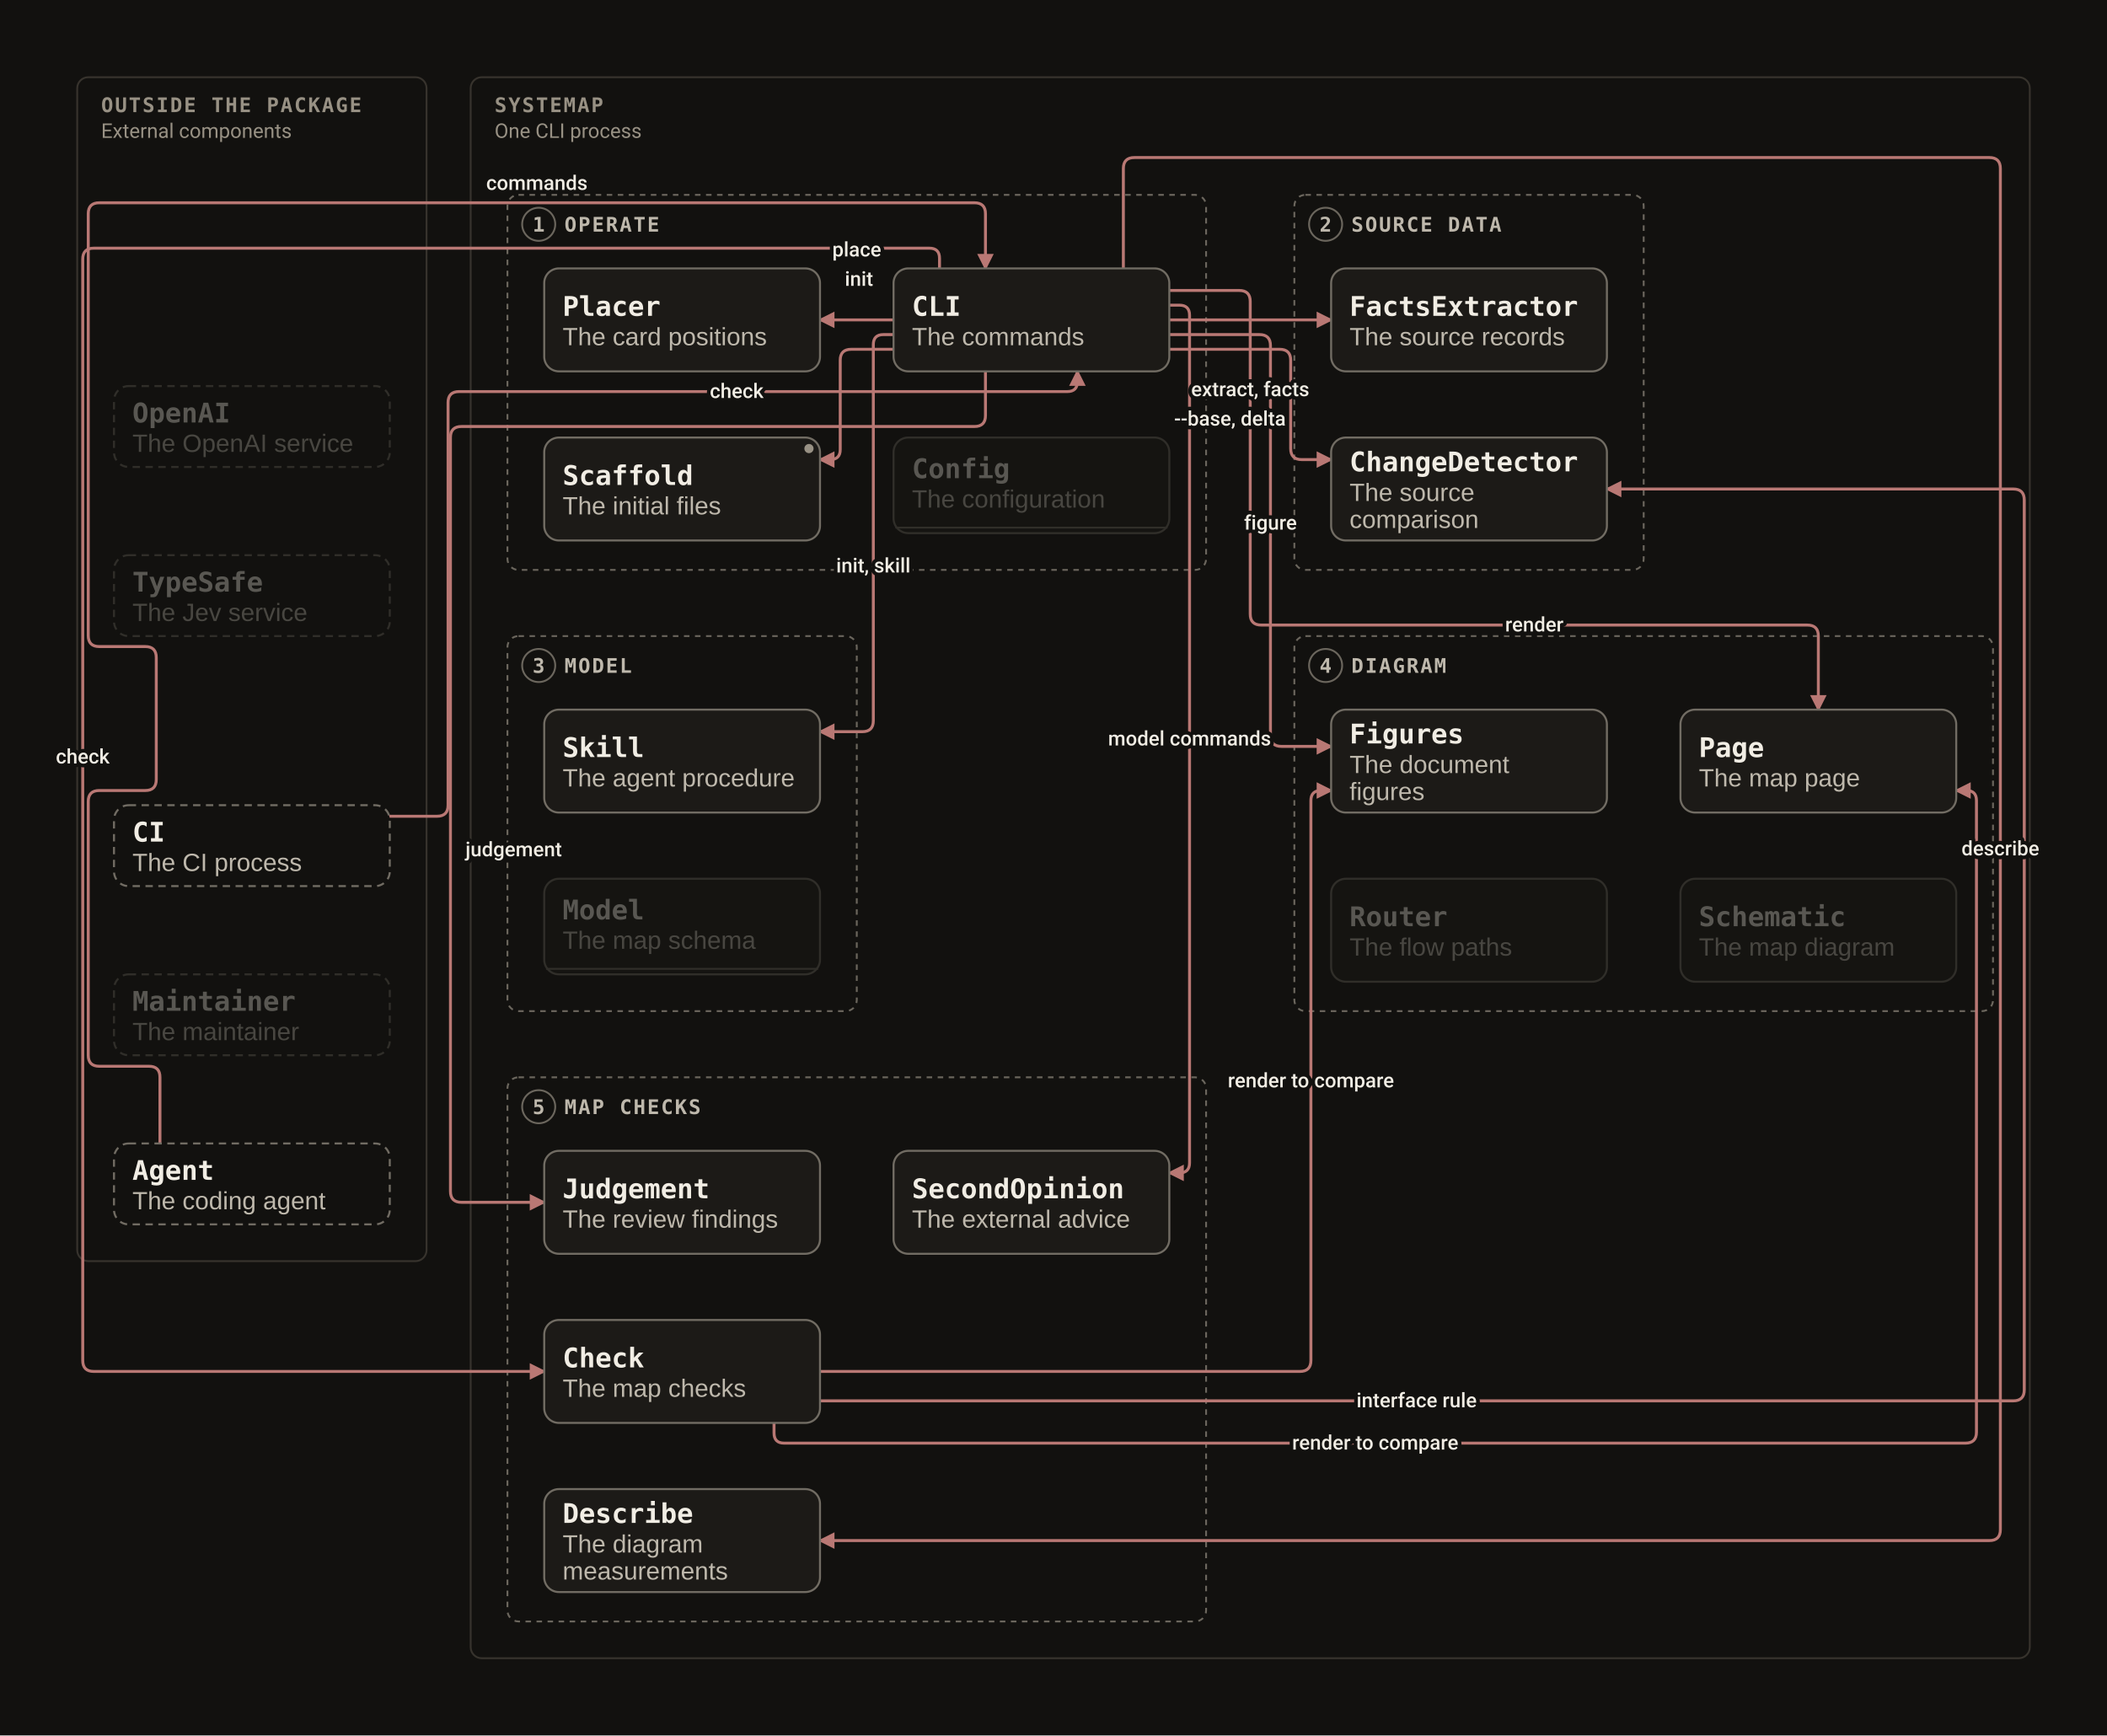
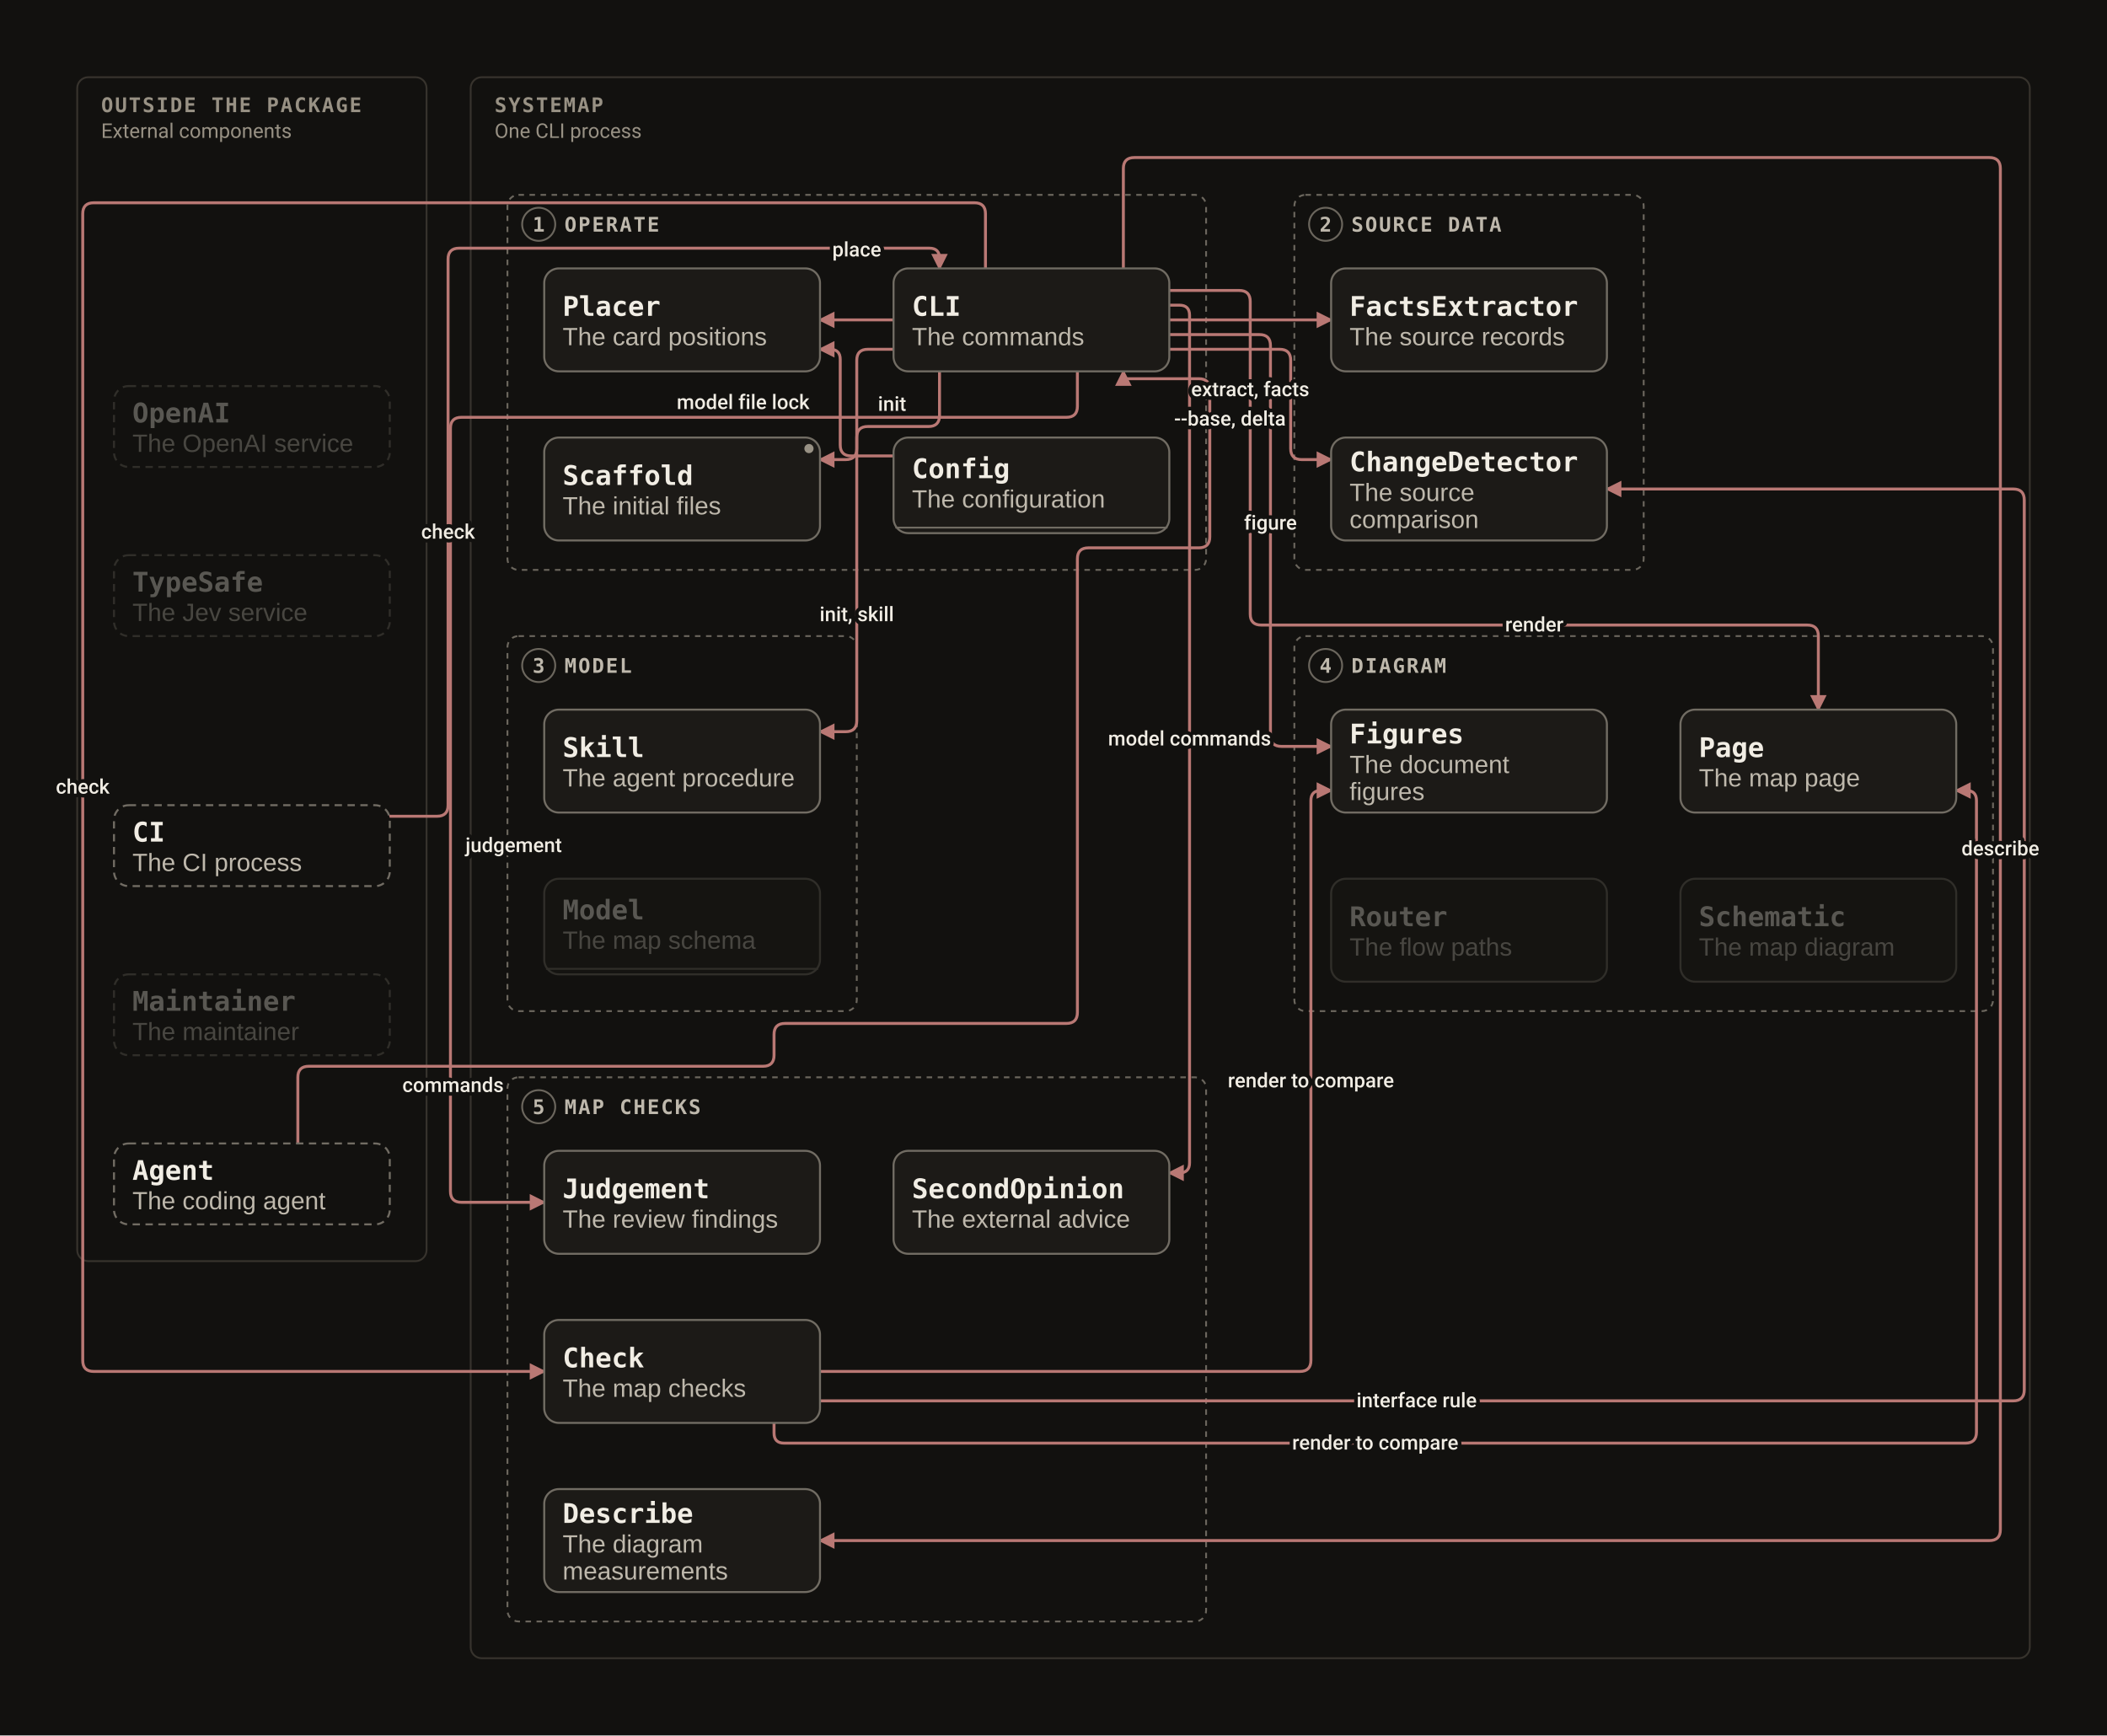
<svg xmlns="http://www.w3.org/2000/svg" id="lessonmap" class="scene" viewBox="-26 -26 1146 944" data-fit="0.75 16 1088.6 860" data-grow="1.236" data-read="0.814" preserveAspectRatio="xMidYMid meet" tabindex="0" role="application" aria-label="Control flow: Which components cause other components to act? All component cards and only the flows of the Control flow layer. Each flow label gives its artifact.">
  <rect x="-26" y="-26" width="1146" height="944" fill="#12110F" />
  <defs>
    <marker id="lessonmap-m-l-structure" viewBox="0 0 8 8" refX="7" refY="4" markerUnits="userSpaceOnUse" markerWidth="9" markerHeight="9" orient="auto-start-reverse">
      <path d="M0,0 L8,4 L0,8 z" fill="#716C63" />
    </marker>
    <marker id="lessonmap-m-l-system" viewBox="0 0 8 8" refX="7" refY="4" markerUnits="userSpaceOnUse" markerWidth="9" markerHeight="9" orient="auto-start-reverse">
      <path d="M0,0 L8,4 L0,8 z" fill="#716C63" />
    </marker>
    <marker id="lessonmap-m-l-data" viewBox="0 0 8 8" refX="7" refY="4" markerUnits="userSpaceOnUse" markerWidth="9" markerHeight="9" orient="auto-start-reverse">
      <path d="M0,0 L8,4 L0,8 z" fill="#2CB59A" />
    </marker>
    <marker id="lessonmap-m-l-control" viewBox="0 0 8 8" refX="7" refY="4" markerUnits="userSpaceOnUse" markerWidth="9" markerHeight="9" orient="auto-start-reverse">
      <path d="M0,0 L8,4 L0,8 z" fill="#B97874" />
    </marker>
    <marker id="lessonmap-m-l-judge" viewBox="0 0 8 8" refX="7" refY="4" markerUnits="userSpaceOnUse" markerWidth="9" markerHeight="9" orient="auto-start-reverse">
      <path d="M0,0 L8,4 L0,8 z" fill="#8A8B22" />
    </marker>
    <marker id="lessonmap-m-change" viewBox="0 0 8 8" refX="7" refY="4" markerUnits="userSpaceOnUse" markerWidth="9" markerHeight="9" orient="auto-start-reverse">
      <path d="M0,0 L8,4 L0,8 z" fill="#D4675B" />
    </marker>
    <marker id="lessonmap-m-reach" viewBox="0 0 8 8" refX="7" refY="4" markerUnits="userSpaceOnUse" markerWidth="9" markerHeight="9" orient="auto-start-reverse">
      <path d="M0,0 L8,4 L0,8 z" fill="#D4675B" />
    </marker>
  </defs>
  <style>#lessonmap .node{cursor:pointer;outline:none;transition:opacity .16s ease-out}#lessonmap .node [data-part="job"] text{font-family:Arial,"Liberation Sans",Arimo,sans-serif;font-kerning:none;font-variant-ligatures:none}#lessonmap[data-live] .node.subject .node__box{stroke:var(--subject,#716C63)}#lessonmap[data-live] .node.subject rect.node__mark{stroke:var(--subject,#716C63)}#lessonmap[data-live] .node.subject path.node__mark{fill:var(--subject,#716C63)}#lessonmap .node.dim,#lessonmap .node.quiet{opacity:.32}#lessonmap .node__ring,#lessonmap .node__selection{display:none}#lessonmap .node__hl,#lessonmap .node__halo{display:none;pointer-events:none}#lessonmap .node__hl{fill:#1C1A17}#lessonmap .node__halo{fill:none;stroke:#F1EDE4;stroke-width:1.5;vector-effect:non-scaling-stroke}#lessonmap .node__box{transition:stroke .16s ease-out,stroke-width .16s ease-out}#lessonmap .node:not(.sel):not(.acts):hover .node__box{stroke-width:1.8}#lessonmap[data-live] .node:not(.sel):not(.acts):not(.endpoint):not(.subject):hover .node__box{stroke:#989184}#lessonmap .node.endpoint .node__box{stroke:#FCB442;stroke-width:2}#lessonmap .node.meas .node__box{stroke:#BEB8AC;stroke-width:2}#lessonmap .node.sel .node__box,#lessonmap .node.acts .node__box{stroke:#FCB442;stroke-width:3}#lessonmap .node.sel .node__hl,#lessonmap .node.acts .node__hl{display:inline}#lessonmap .node.peekend .node__halo{display:inline}#lessonmap .node:focus-visible .node__halo{display:inline;stroke-width:2}#lessonmap .flow,#lessonmap .flowtrace,#lessonmap .flowhl{vector-effect:non-scaling-stroke}#lessonmap .flow{stroke-width:1.6;stroke-opacity:1}#lessonmap .flow{cursor:pointer;pointer-events:stroke;outline:none;transition:opacity .12s ease-out,stroke-width .12s ease-out,visibility 0s}#lessonmap .flow.off:not(.peek),#lessonmap .flowlbl.off:not(.peek){opacity:0;visibility:hidden;pointer-events:none;transition:opacity .16s ease-out,visibility 0s linear .16s}#lessonmap .flow.peek{stroke-opacity:1;stroke-width:2.6}#lessonmap .flow.hot{stroke-opacity:1;stroke-width:2.6}#lessonmap.peeking .flow:not(.peek),#lessonmap.peeking .flowlbl:not(.peek){opacity:.35}#lessonmap .flowhl{fill:none;stroke:#FCB44200;stroke-width:12;stroke-linecap:round;stroke-linejoin:round;pointer-events:none}#lessonmap .flowdot{fill:#FCB442;stroke:#FCB4422E;stroke-width:10;paint-order:stroke;pointer-events:none}#lessonmap .flowtrace{stroke-width:2.6;pointer-events:none}#lessonmap .flowlbl{cursor:pointer;outline:none;transition:opacity .16s ease-out,visibility 0s}#lessonmap .flowlbl text{pointer-events:none;fill:#F1EDE4;stroke:#12110F}#lessonmap .flowlbl__chip{fill:#12110F;pointer-events:none}#lessonmap .flowlbl.hot text{fill:#FCB442;font-weight:600}#lessonmap .flowlbl.peek .flowlbl__chip{stroke:#37332D;stroke-width:1}#lessonmap .flowlbl.cueing{opacity:0}#lessonmap .flowlbl:focus-visible .flowlbl__hit{stroke:#F1EDE4;stroke-width:1.5}#lessonmap{width:100%;height:auto;display:block;overflow:hidden;touch-action:none;cursor:grab}#lessonmap.panning{cursor:grabbing}#lessonmap .zone__h{cursor:zoom-in;-webkit-user-select:none;user-select:none}@media print{#lessonmap .view{transform:none!important}}:root[data-reduce-motion=true] #lessonmap *{transition:none!important;animation:none!important}@media (prefers-reduced-motion:reduce){:root:not([data-reduce-motion]) #lessonmap *{transition:none!important;animation:none!important}}</style>
  <g class="view">
    <rect x="16" y="16" width="190" height="644" rx="6" fill="none" stroke="#37332D" stroke-width="1" vector-effect="non-scaling-stroke" />
    <g class="box__h" data-at="16 16 190">
      <text x="29.0" y="35.0" class="t0">OUTSIDE THE PACKAGE</text>
      <text x="29.0" y="49.0" class="t1">External components</text>
    </g>
    <rect x="230" y="16" width="848" height="860" rx="6" fill="none" stroke="#37332D" stroke-width="1" vector-effect="non-scaling-stroke" />
    <g class="box__h" data-at="230 16 848">
      <text x="243.0" y="35.0" class="t0">SYSTEMAP</text>
      <text x="243.0" y="49.0" class="t1">One CLI process</text>
    </g>
    <g data-part="zones">
      <rect x="250" y="80" width="380" height="204" rx="6" fill="none" stroke="#6B665D" stroke-width="1" stroke-dasharray="3 3" vector-effect="non-scaling-stroke" />
      <g class="zone__h" data-zone="operate" data-at="250 96 380">
        <circle cx="267" cy="96" r="9" fill="#12110F" stroke="#6B665D" stroke-width="1" vector-effect="non-scaling-stroke" />
        <text x="267.0" y="100.0" class="t2">1</text>
        <text x="281.0" y="100.0" class="t3">OPERATE</text>
      </g>
      <rect x="678" y="80" width="190" height="204" rx="6" fill="none" stroke="#6B665D" stroke-width="1" stroke-dasharray="3 3" vector-effect="non-scaling-stroke" />
      <g class="zone__h" data-zone="gather" data-at="678 96 190">
        <circle cx="695" cy="96" r="9" fill="#12110F" stroke="#6B665D" stroke-width="1" vector-effect="non-scaling-stroke" />
        <text x="695.0" y="100.0" class="t2">2</text>
        <text x="709.0" y="100.0" class="t3">SOURCE DATA</text>
      </g>
      <rect x="250" y="320" width="190" height="204" rx="6" fill="none" stroke="#6B665D" stroke-width="1" stroke-dasharray="3 3" vector-effect="non-scaling-stroke" />
      <g class="zone__h" data-zone="mean" data-at="250 336 190">
        <circle cx="267" cy="336" r="9" fill="#12110F" stroke="#6B665D" stroke-width="1" vector-effect="non-scaling-stroke" />
        <text x="267.0" y="340.0" class="t2">3</text>
        <text x="281.0" y="340.0" class="t3">MODEL</text>
      </g>
      <rect x="678" y="320" width="380" height="204" rx="6" fill="none" stroke="#6B665D" stroke-width="1" stroke-dasharray="3 3" vector-effect="non-scaling-stroke" />
      <g class="zone__h" data-zone="draw" data-at="678 336 380">
        <circle cx="695" cy="336" r="9" fill="#12110F" stroke="#6B665D" stroke-width="1" vector-effect="non-scaling-stroke" />
        <text x="695.0" y="340.0" class="t2">4</text>
        <text x="709.0" y="340.0" class="t3">DIAGRAM</text>
      </g>
      <rect x="250" y="560" width="380" height="296" rx="6" fill="none" stroke="#6B665D" stroke-width="1" stroke-dasharray="3 3" vector-effect="non-scaling-stroke" />
      <g class="zone__h" data-zone="keep" data-at="250 576 380">
        <circle cx="267" cy="576" r="9" fill="#12110F" stroke="#6B665D" stroke-width="1" vector-effect="non-scaling-stroke" />
        <text x="267.0" y="580.0" class="t2">5</text>
        <text x="281.0" y="580.0" class="t3">MAP CHECKS</text>
      </g>
    </g>
    <g data-part="flow">
-       <path id="lessonmap-f0" class="flow" data-edge="0" data-from="Agent" data-to="CLI" data-art="commands" data-kind="control" data-layer="control" data-evidence="external" role="button" tabindex="0" aria-pressed="false" aria-label="Examine commands: Agent to CLI, control, external" d="M 61.0 596.0 L 61.0 560.0 Q 61.0 554.0 55.0 554.0 L 28.0 554.0 Q 22.0 554.0 22.0 548.0 L 22.0 410.0 Q 22.0 404.0 28.0 404.0 L 53.0 404.0 Q 59.0 404.0 59.0 398.0 L 59.0 331.7 Q 59.0 325.7 53.0 325.7 L 28.0 325.7 Q 22.0 325.7 22.0 319.7 L 22.0 90.3 Q 22.0 84.3 28.0 84.3 L 504.0 84.3 Q 510.0 84.3 510.0 90.3 L 510.0 120.0" fill="none" stroke="#B97874" vector-effect="non-scaling-stroke" stroke-width="1.6" stroke-linecap="round" marker-end="url(#lessonmap-m-l-control)" />
-       <path id="lessonmap-f1" class="flow" data-edge="1" data-from="CI" data-to="CLI" data-art="check" data-kind="control" data-layer="control" data-evidence="external" role="button" tabindex="0" aria-pressed="false" aria-label="Examine check: CI to CLI, control, external" d="M 186.0 418.0 L 211.7 418.0 Q 217.7 418.0 217.7 412.0 L 217.7 193.0 Q 217.7 187.0 223.7 187.0 L 554.5 187.0 Q 560.0 187.0 560.0 181.5 L 560.0 176.0" fill="none" stroke="#B97874" vector-effect="non-scaling-stroke" stroke-width="1.6" stroke-linecap="round" marker-end="url(#lessonmap-m-l-control)" />
-       <path id="lessonmap-f2" class="flow" data-edge="2" data-from="CLI" data-to="Scaffold" data-art="init" data-kind="control" data-layer="control" data-evidence="observed" role="button" tabindex="0" aria-pressed="false" aria-label="Examine init: CLI to Scaffold, control, current source review" d="M 460.0 164.0 L 437.0 164.0 Q 431.0 164.0 431.0 170.0 L 431.0 218.5 Q 431.0 224.0 425.5 224.0 L 420.0 224.0" fill="none" stroke="#B97874" vector-effect="non-scaling-stroke" stroke-width="1.6" stroke-linecap="round" marker-end="url(#lessonmap-m-l-control)" />
+       <path id="lessonmap-f0" class="flow" data-edge="0" data-from="Agent" data-to="CLI" data-art="commands" data-kind="control" data-layer="control" data-evidence="external" role="button" tabindex="0" aria-pressed="false" aria-label="Examine commands: Agent to CLI, control, external" d="M 136.0 596.0 L 136.0 560.0 Q 136.0 554.0 142.0 554.0 L 389.0 554.0 Q 395.0 554.0 395.0 548.0 L 395.0 536.7 Q 395.0 530.7 401.0 530.7 L 554.0 530.7 Q 560.0 530.7 560.0 524.7 L 560.0 278.0 Q 560.0 272.0 566.0 272.0 L 626.0 272.0 Q 632.0 272.0 632.0 266.0 L 632.0 186.0 Q 632.0 180.0 626.0 180.0 L 587.0 180.0 Q 585.0 180.0 585.0 178.0 L 585.0 176.0" fill="none" stroke="#B97874" vector-effect="non-scaling-stroke" stroke-width="1.6" stroke-linecap="round" marker-end="url(#lessonmap-m-l-control)" />
+       <path id="lessonmap-f1" class="flow" data-edge="1" data-from="CI" data-to="CLI" data-art="check" data-kind="control" data-layer="control" data-evidence="external" role="button" tabindex="0" aria-pressed="false" aria-label="Examine check: CI to CLI, control, external" d="M 186.0 418.0 L 211.7 418.0 Q 217.7 418.0 217.7 412.0 L 217.7 115.0 Q 217.7 109.0 223.7 109.0 L 479.5 109.0 Q 485.0 109.0 485.0 114.5 L 485.0 120.0" fill="none" stroke="#B97874" vector-effect="non-scaling-stroke" stroke-width="1.6" stroke-linecap="round" marker-end="url(#lessonmap-m-l-control)" />
+       <path id="lessonmap-f2" class="flow" data-edge="2" data-from="CLI" data-to="Scaffold" data-art="init" data-kind="control" data-layer="control" data-evidence="observed" role="button" tabindex="0" aria-pressed="false" aria-label="Examine init: CLI to Scaffold, control, current source review" d="M 460.0 164.0 L 446.0 164.0 Q 440.0 164.0 440.0 170.0 L 440.0 218.0 Q 440.0 224.0 434.0 224.0 L 420.0 224.0" fill="none" stroke="#B97874" vector-effect="non-scaling-stroke" stroke-width="1.6" stroke-linecap="round" marker-end="url(#lessonmap-m-l-control)" />
      <path id="lessonmap-f3" class="flow" data-edge="3" data-from="CLI" data-to="Placer" data-art="place" data-kind="control" data-layer="control" data-evidence="observed" role="button" tabindex="0" aria-pressed="false" aria-label="Examine place: CLI to Placer, control, current source review" d="M 460.0 148.0 L 420.0 148.0" fill="none" stroke="#B97874" vector-effect="non-scaling-stroke" stroke-width="1.6" stroke-linecap="round" marker-end="url(#lessonmap-m-l-control)" />
-       <path id="lessonmap-f4" class="flow" data-edge="4" data-from="CLI" data-to="Skill" data-art="init, skill" data-kind="control" data-layer="control" data-evidence="observed" role="button" tabindex="0" aria-pressed="false" aria-label="Examine init, skill: CLI to Skill, control, current source review" d="M 460.0 156.0 L 454.5 156.0 Q 449.0 156.0 449.0 161.5 L 449.0 366.0 Q 449.0 372.0 443.0 372.0 L 420.0 372.0" fill="none" stroke="#B97874" vector-effect="non-scaling-stroke" stroke-width="1.6" stroke-linecap="round" marker-end="url(#lessonmap-m-l-control)" />
+       <path id="lessonmap-f4" class="flow" data-edge="4" data-from="CLI" data-to="Skill" data-art="init, skill" data-kind="control" data-layer="control" data-evidence="observed" role="button" tabindex="0" aria-pressed="false" aria-label="Examine init, skill: CLI to Skill, control, current source review" d="M 485.0 176.0 L 485.0 200.0 Q 485.0 206.0 479.0 206.0 L 446.0 206.0 Q 440.0 206.0 440.0 212.0 L 440.0 366.0 Q 440.0 372.0 434.0 372.0 L 420.0 372.0" fill="none" stroke="#B97874" vector-effect="non-scaling-stroke" stroke-width="1.6" stroke-linecap="round" marker-end="url(#lessonmap-m-l-control)" />
      <path id="lessonmap-f5" class="flow" data-edge="5" data-from="CLI" data-to="FactsExtractor" data-art="extract, facts" data-kind="control" data-layer="control" data-evidence="observed" role="button" tabindex="0" aria-pressed="false" aria-label="Examine extract, facts: CLI to FactsExtractor, control, current source review" d="M 610.0 148.0 L 698.0 148.0" fill="none" stroke="#B97874" vector-effect="non-scaling-stroke" stroke-width="1.6" stroke-linecap="round" marker-end="url(#lessonmap-m-l-control)" />
-       <path id="lessonmap-f6" class="flow" data-edge="6" data-from="CLI" data-to="Check" data-art="check" data-kind="control" data-layer="control" data-evidence="observed" role="button" tabindex="0" aria-pressed="false" aria-label="Examine check: CLI to Check, control, current source review" d="M 485.0 120.0 L 485.0 114.5 Q 485.0 109.0 479.5 109.0 L 25.0 109.0 Q 19.0 109.0 19.0 115.0 L 19.0 714.0 Q 19.0 720.0 25.0 720.0 L 270.0 720.0" fill="none" stroke="#B97874" vector-effect="non-scaling-stroke" stroke-width="1.6" stroke-linecap="round" marker-end="url(#lessonmap-m-l-control)" />
+       <path id="lessonmap-f6" class="flow" data-edge="6" data-from="CLI" data-to="Check" data-art="check" data-kind="control" data-layer="control" data-evidence="observed" role="button" tabindex="0" aria-pressed="false" aria-label="Examine check: CLI to Check, control, current source review" d="M 510.0 120.0 L 510.0 90.3 Q 510.0 84.3 504.0 84.3 L 25.0 84.3 Q 19.0 84.3 19.0 90.3 L 19.0 714.0 Q 19.0 720.0 25.0 720.0 L 270.0 720.0" fill="none" stroke="#B97874" vector-effect="non-scaling-stroke" stroke-width="1.6" stroke-linecap="round" marker-end="url(#lessonmap-m-l-control)" />
      <path id="lessonmap-f7" class="flow" data-edge="7" data-from="CLI" data-to="ChangeDetector" data-art="--base, delta" data-kind="control" data-layer="control" data-evidence="observed" role="button" tabindex="0" aria-pressed="false" aria-label="Examine --base, delta: CLI to ChangeDetector, control, current source review" d="M 610.0 164.0 L 670.0 164.0 Q 676.0 164.0 676.0 170.0 L 676.0 218.0 Q 676.0 224.0 682.0 224.0 L 698.0 224.0" fill="none" stroke="#B97874" vector-effect="non-scaling-stroke" stroke-width="1.6" stroke-linecap="round" marker-end="url(#lessonmap-m-l-control)" />
      <path id="lessonmap-f8" class="flow" data-edge="8" data-from="CLI" data-to="Page" data-art="render" data-kind="control" data-layer="control" data-evidence="observed" role="button" tabindex="0" aria-pressed="false" aria-label="Examine render: CLI to Page, control, current source review" d="M 610.0 132.0 L 648.0 132.0 Q 654.0 132.0 654.0 138.0 L 654.0 308.0 Q 654.0 314.0 660.0 314.0 L 957.0 314.0 Q 963.0 314.0 963.0 320.0 L 963.0 360.0" fill="none" stroke="#B97874" vector-effect="non-scaling-stroke" stroke-width="1.6" stroke-linecap="round" marker-end="url(#lessonmap-m-l-control)" />
      <path id="lessonmap-f9" class="flow" data-edge="9" data-from="CLI" data-to="Figures" data-art="figure" data-kind="control" data-layer="control" data-evidence="observed" role="button" tabindex="0" aria-pressed="false" aria-label="Examine figure: CLI to Figures, control, current source review" d="M 610.0 156.0 L 659.0 156.0 Q 665.0 156.0 665.0 162.0 L 665.0 374.0 Q 665.0 380.0 671.0 380.0 L 698.0 380.0" fill="none" stroke="#B97874" vector-effect="non-scaling-stroke" stroke-width="1.6" stroke-linecap="round" marker-end="url(#lessonmap-m-l-control)" />
-       <path id="lessonmap-f10" class="flow" data-edge="10" data-from="CLI" data-to="Judgement" data-art="judgement" data-kind="control" data-layer="control" data-evidence="observed" role="button" tabindex="0" aria-pressed="false" aria-label="Examine judgement: CLI to Judgement, control, current source review" d="M 510.0 176.0 L 510.0 200.0 Q 510.0 206.0 504.0 206.0 L 225.0 206.0 Q 219.0 206.0 219.0 212.0 L 219.0 622.0 Q 219.0 628.0 225.0 628.0 L 270.0 628.0" fill="none" stroke="#B97874" vector-effect="non-scaling-stroke" stroke-width="1.6" stroke-linecap="round" marker-end="url(#lessonmap-m-l-control)" />
+       <path id="lessonmap-f10" class="flow" data-edge="10" data-from="CLI" data-to="Judgement" data-art="judgement" data-kind="control" data-layer="control" data-evidence="observed" role="button" tabindex="0" aria-pressed="false" aria-label="Examine judgement: CLI to Judgement, control, current source review" d="M 560.0 176.0 L 560.0 195.0 Q 560.0 201.0 554.0 201.0 L 225.0 201.0 Q 219.0 201.0 219.0 207.0 L 219.0 622.0 Q 219.0 628.0 225.0 628.0 L 270.0 628.0" fill="none" stroke="#B97874" vector-effect="non-scaling-stroke" stroke-width="1.6" stroke-linecap="round" marker-end="url(#lessonmap-m-l-control)" />
      <path id="lessonmap-f11" class="flow" data-edge="11" data-from="CLI" data-to="Describe" data-art="describe" data-kind="control" data-layer="control" data-evidence="observed" role="button" tabindex="0" aria-pressed="false" aria-label="Examine describe: CLI to Describe, control, current source review" d="M 585.0 120.0 L 585.0 65.7 Q 585.0 59.7 591.0 59.7 L 1056.0 59.7 Q 1062.0 59.7 1062.0 65.7 L 1062.0 806.0 Q 1062.0 812.0 1056.0 812.0 L 420.0 812.0" fill="none" stroke="#B97874" vector-effect="non-scaling-stroke" stroke-width="1.6" stroke-linecap="round" marker-end="url(#lessonmap-m-l-control)" />
      <path id="lessonmap-f12" class="flow" data-edge="12" data-from="CLI" data-to="SecondOpinion" data-art="model commands" data-kind="control" data-layer="control" data-evidence="observed" role="button" tabindex="0" aria-pressed="false" aria-label="Examine model commands: CLI to SecondOpinion, control, current source review" d="M 610.0 140.0 L 615.5 140.0 Q 621.0 140.0 621.0 145.5 L 621.0 606.5 Q 621.0 612.0 615.5 612.0 L 610.0 612.0" fill="none" stroke="#B97874" vector-effect="non-scaling-stroke" stroke-width="1.6" stroke-linecap="round" marker-end="url(#lessonmap-m-l-control)" />
      <path id="lessonmap-f13" class="flow" data-edge="13" data-from="Check" data-to="Page" data-art="render to compare" data-kind="control" data-layer="control" data-evidence="observed" role="button" tabindex="0" aria-pressed="false" aria-label="Examine render to compare: Check to Page, control, current source review" d="M 395.0 748.0 L 395.0 753.5 Q 395.0 759.0 400.5 759.0 L 1043.0 759.0 Q 1049.0 759.0 1049.0 753.0 L 1049.0 409.5 Q 1049.0 404.0 1043.5 404.0 L 1038.0 404.0" fill="none" stroke="#B97874" vector-effect="non-scaling-stroke" stroke-width="1.6" stroke-linecap="round" marker-end="url(#lessonmap-m-l-control)" />
      <path id="lessonmap-f14" class="flow" data-edge="14" data-from="Check" data-to="Figures" data-art="render to compare" data-kind="control" data-layer="control" data-evidence="observed" role="button" tabindex="0" aria-pressed="false" aria-label="Examine render to compare: Check to Figures, control, current source review" d="M 420.0 720.0 L 681.0 720.0 Q 687.0 720.0 687.0 714.0 L 687.0 409.5 Q 687.0 404.0 692.5 404.0 L 698.0 404.0" fill="none" stroke="#B97874" vector-effect="non-scaling-stroke" stroke-width="1.6" stroke-linecap="round" marker-end="url(#lessonmap-m-l-control)" />
      <path id="lessonmap-f15" class="flow" data-edge="15" data-from="Check" data-to="ChangeDetector" data-art="interface rule" data-kind="control" data-layer="control" data-evidence="observed" role="button" tabindex="0" aria-pressed="false" aria-label="Examine interface rule: Check to ChangeDetector, control, current source review" d="M 420.0 736.0 L 1069.0 736.0 Q 1075.0 736.0 1075.0 730.0 L 1075.0 246.0 Q 1075.0 240.0 1069.0 240.0 L 848.0 240.0" fill="none" stroke="#B97874" vector-effect="non-scaling-stroke" stroke-width="1.6" stroke-linecap="round" marker-end="url(#lessonmap-m-l-control)" />
+       <path id="lessonmap-f51" class="flow" data-edge="51" data-from="Config" data-to="Placer" data-art="model file lock" data-kind="control" data-layer="control" data-evidence="observed" role="button" tabindex="0" aria-pressed="false" aria-label="Examine model file lock: Config to Placer, control, current source review" d="M 460.0 222.0 L 437.0 222.0 Q 431.0 222.0 431.0 216.0 L 431.0 169.5 Q 431.0 164.0 425.5 164.0 L 420.0 164.0" fill="none" stroke="#B97874" vector-effect="non-scaling-stroke" stroke-width="1.6" stroke-linecap="round" marker-end="url(#lessonmap-m-l-control)" />
    </g>
    <g class="node built" data-id="Placer" data-kind="component" data-state="built" data-region="operate" role="button" tabindex="0" aria-label="Placer, The card positions, source recorded">
      <rect class="node__box" x="270.0" y="120.0" width="150.0" height="56.0" rx="8.0" fill="#1C1A17" stroke="#716C63" stroke-width="1.1" />
      <rect class="node__ring" x="273.0" y="123.0" width="144.0" height="50.0" rx="7.0" />
      <rect class="node__selection" x="275.0" y="127.0" width="1" height="42.0" fill="#FCB442" />
      <text x="280.0" y="145.8" class="t5">Placer</text>
      <g data-part="job">
        <text x="280.0" y="161.8" class="t6">The card positions</text>
      </g>
    </g>
    <g class="node built" data-id="CLI" data-kind="component" data-state="built" data-region="operate" role="button" tabindex="0" aria-label="CLI, The commands, source recorded">
      <rect class="node__box" x="460.0" y="120.0" width="150.0" height="56.0" rx="8.0" fill="#1C1A17" stroke="#716C63" stroke-width="1.1" />
      <rect class="node__ring" x="463.0" y="123.0" width="144.0" height="50.0" rx="7.0" />
      <rect class="node__selection" x="465.0" y="127.0" width="1" height="42.0" fill="#FCB442" />
      <text x="470.0" y="145.8" class="t5">CLI</text>
      <g data-part="job">
        <text x="470.0" y="161.8" class="t6">The commands</text>
      </g>
    </g>
    <g class="node built" data-id="FactsExtractor" data-kind="component" data-state="built" data-region="gather" role="button" tabindex="0" aria-label="FactsExtractor, The source records, source recorded">
      <rect class="node__box" x="698.0" y="120.0" width="150.0" height="56.0" rx="8.0" fill="#1C1A17" stroke="#716C63" stroke-width="1.1" />
      <rect class="node__ring" x="701.0" y="123.0" width="144.0" height="50.0" rx="7.0" />
      <rect class="node__selection" x="703.0" y="127.0" width="1" height="42.0" fill="#FCB442" />
      <text x="708.0" y="145.8" class="t5">FactsExtractor</text>
      <g data-part="job">
        <text x="708.0" y="161.8" class="t6">The source records</text>
      </g>
    </g>
    <g class="node actor quiet" data-id="OpenAI" data-kind="actor" data-state="built" data-region="outside" role="button" tabindex="0" aria-label="OpenAI, The OpenAI service, outside">
      <rect class="node__box" x="36.0" y="184.0" width="150.0" height="44.0" rx="8.0" fill="#12110F" stroke="#716C63" stroke-width="1.1" stroke-dasharray="4 3" />
      <rect class="node__ring" x="39.0" y="187.0" width="144.0" height="38.0" rx="7.0" />
      <rect class="node__selection" x="41.0" y="191.0" width="1" height="30.0" fill="#FCB442" />
      <text x="46.0" y="203.8" class="t5">OpenAI</text>
      <g data-part="job">
        <text x="46.0" y="219.8" class="t6">The OpenAI service</text>
      </g>
    </g>
    <g class="node built" data-id="Scaffold" data-kind="component" data-state="built" data-region="operate" role="button" tabindex="0" aria-label="Scaffold, The initial files, source recorded">
      <rect class="node__box" x="270.0" y="212.0" width="150.0" height="56.0" rx="8.0" fill="#1C1A17" stroke="#716C63" stroke-width="1.1" />
      <rect class="node__ring" x="273.0" y="215.0" width="144.0" height="50.0" rx="7.0" />
      <rect class="node__selection" x="275.0" y="219.0" width="1" height="42.0" fill="#FCB442" />
      <text x="280.0" y="237.8" class="t5">Scaffold</text>
      <g class="node__note" aria-label="Note: Does not replace files. To change the pinned workflow, write its version in the workflow file.">
        <circle cx="414.0" cy="218.0" r="2.5" fill="#989184" />
      </g>
      <g data-part="job">
        <text x="280.0" y="253.8" class="t6">The initial files</text>
      </g>
    </g>
-     <g class="node built quiet" data-id="Config" data-kind="store" data-state="built" data-region="operate" role="button" tabindex="0" aria-label="Config, The configuration, source recorded">
+     <g class="node built" data-id="Config" data-kind="store" data-state="built" data-region="operate" role="button" tabindex="0" aria-label="Config, The configuration, source recorded">
      <rect class="node__box" x="460.0" y="212.0" width="150.0" height="52.0" rx="8.0" fill="#1C1A17" stroke="#716C63" stroke-width="1.1" />
      <rect class="node__ring" x="463.0" y="215.0" width="144.0" height="46.0" rx="7.0" />
      <rect class="node__selection" x="465.0" y="219.0" width="1" height="38.0" fill="#FCB442" />
      <text x="470.0" y="234.1" class="t5">Config</text>
      <line class="node__base" x1="461.0" y1="261.0" x2="609.0" y2="261.0" stroke="#716C63" stroke-width="1" />
      <g data-part="job">
        <text x="470.0" y="250.1" class="t6">The configuration</text>
      </g>
    </g>
    <g class="node built" data-id="ChangeDetector" data-kind="component" data-state="built" data-region="gather" role="button" tabindex="0" aria-label="ChangeDetector, The source comparison, source recorded">
      <rect class="node__box" x="698.0" y="212.0" width="150.0" height="56.0" rx="8.0" fill="#1C1A17" stroke="#716C63" stroke-width="1.1" />
      <rect class="node__ring" x="701.0" y="215.0" width="144.0" height="50.0" rx="7.0" />
      <rect class="node__selection" x="703.0" y="219.0" width="1" height="42.0" fill="#FCB442" />
      <text x="708.0" y="230.4" class="t5">ChangeDetector</text>
      <g data-part="job">
        <text x="708.0" y="246.5" class="t6">The source</text>
        <text x="708.0" y="261.2" class="t6">comparison</text>
      </g>
    </g>
    <g class="node actor quiet" data-id="TypeSafe" data-kind="actor" data-state="built" data-region="outside" role="button" tabindex="0" aria-label="TypeSafe, The Jev service, outside">
      <rect class="node__box" x="36.0" y="276.0" width="150.0" height="44.0" rx="8.0" fill="#12110F" stroke="#716C63" stroke-width="1.1" stroke-dasharray="4 3" />
      <rect class="node__ring" x="39.0" y="279.0" width="144.0" height="38.0" rx="7.0" />
      <rect class="node__selection" x="41.0" y="283.0" width="1" height="30.0" fill="#FCB442" />
      <text x="46.0" y="295.8" class="t5">TypeSafe</text>
      <g data-part="job">
        <text x="46.0" y="311.8" class="t6">The Jev service</text>
      </g>
    </g>
    <g class="node built" data-id="Skill" data-kind="component" data-state="built" data-region="mean" role="button" tabindex="0" aria-label="Skill, The agent procedure, source recorded">
      <rect class="node__box" x="270.0" y="360.0" width="150.0" height="56.0" rx="8.0" fill="#1C1A17" stroke="#716C63" stroke-width="1.1" />
      <rect class="node__ring" x="273.0" y="363.0" width="144.0" height="50.0" rx="7.0" />
      <rect class="node__selection" x="275.0" y="367.0" width="1" height="42.0" fill="#FCB442" />
      <text x="280.0" y="385.8" class="t5">Skill</text>
      <g data-part="job">
        <text x="280.0" y="401.8" class="t6">The agent procedure</text>
      </g>
    </g>
    <g class="node built" data-id="Figures" data-kind="component" data-state="built" data-region="draw" role="button" tabindex="0" aria-label="Figures, The document figures, source recorded">
      <rect class="node__box" x="698.0" y="360.0" width="150.0" height="56.0" rx="8.0" fill="#1C1A17" stroke="#716C63" stroke-width="1.1" />
      <rect class="node__ring" x="701.0" y="363.0" width="144.0" height="50.0" rx="7.0" />
      <rect class="node__selection" x="703.0" y="367.0" width="1" height="42.0" fill="#FCB442" />
      <text x="708.0" y="378.4" class="t5">Figures</text>
      <g data-part="job">
        <text x="708.0" y="394.5" class="t6">The document</text>
        <text x="708.0" y="409.2" class="t6">figures</text>
      </g>
    </g>
    <g class="node built" data-id="Page" data-kind="component" data-state="built" data-region="draw" role="button" tabindex="0" aria-label="Page, The map page, source recorded">
      <rect class="node__box" x="888.0" y="360.0" width="150.0" height="56.0" rx="8.0" fill="#1C1A17" stroke="#716C63" stroke-width="1.1" />
      <rect class="node__ring" x="891.0" y="363.0" width="144.0" height="50.0" rx="7.0" />
      <rect class="node__selection" x="893.0" y="367.0" width="1" height="42.0" fill="#FCB442" />
      <text x="898.0" y="385.8" class="t5">Page</text>
      <g data-part="job">
        <text x="898.0" y="401.8" class="t6">The map page</text>
      </g>
    </g>
    <g class="node actor" data-id="CI" data-kind="actor" data-state="built" data-region="outside" role="button" tabindex="0" aria-label="CI, The CI process, outside">
      <rect class="node__box" x="36.0" y="412.0" width="150.0" height="44.0" rx="8.0" fill="#12110F" stroke="#716C63" stroke-width="1.1" stroke-dasharray="4 3" />
      <rect class="node__ring" x="39.0" y="415.0" width="144.0" height="38.0" rx="7.0" />
      <rect class="node__selection" x="41.0" y="419.0" width="1" height="30.0" fill="#FCB442" />
      <text x="46.0" y="431.8" class="t5">CI</text>
      <g data-part="job">
        <text x="46.0" y="447.8" class="t6">The CI process</text>
      </g>
    </g>
    <g class="node built quiet" data-id="Model" data-kind="store" data-state="built" data-region="mean" role="button" tabindex="0" aria-label="Model, The map schema, source recorded">
      <rect class="node__box" x="270.0" y="452.0" width="150.0" height="52.0" rx="8.0" fill="#1C1A17" stroke="#716C63" stroke-width="1.1" />
      <rect class="node__ring" x="273.0" y="455.0" width="144.0" height="46.0" rx="7.0" />
      <rect class="node__selection" x="275.0" y="459.0" width="1" height="38.0" fill="#FCB442" />
      <text x="280.0" y="474.1" class="t5">Model</text>
      <line class="node__base" x1="271.0" y1="501.0" x2="419.0" y2="501.0" stroke="#716C63" stroke-width="1" />
      <g data-part="job">
        <text x="280.0" y="490.1" class="t6">The map schema</text>
      </g>
    </g>
    <g class="node built quiet" data-id="Router" data-kind="component" data-state="built" data-region="draw" role="button" tabindex="0" aria-label="Router, The flow paths, source recorded">
      <rect class="node__box" x="698.0" y="452.0" width="150.0" height="56.0" rx="8.0" fill="#1C1A17" stroke="#716C63" stroke-width="1.1" />
      <rect class="node__ring" x="701.0" y="455.0" width="144.0" height="50.0" rx="7.0" />
      <rect class="node__selection" x="703.0" y="459.0" width="1" height="42.0" fill="#FCB442" />
      <text x="708.0" y="477.8" class="t5">Router</text>
      <g data-part="job">
        <text x="708.0" y="493.8" class="t6">The flow paths</text>
      </g>
    </g>
    <g class="node built quiet" data-id="Schematic" data-kind="component" data-state="built" data-region="draw" role="button" tabindex="0" aria-label="Schematic, The map diagram, source recorded">
      <rect class="node__box" x="888.0" y="452.0" width="150.0" height="56.0" rx="8.0" fill="#1C1A17" stroke="#716C63" stroke-width="1.1" />
      <rect class="node__ring" x="891.0" y="455.0" width="144.0" height="50.0" rx="7.0" />
      <rect class="node__selection" x="893.0" y="459.0" width="1" height="42.0" fill="#FCB442" />
      <text x="898.0" y="477.8" class="t5">Schematic</text>
      <g data-part="job">
        <text x="898.0" y="493.8" class="t6">The map diagram</text>
      </g>
    </g>
    <g class="node actor quiet" data-id="Maintainer" data-kind="actor" data-state="built" data-region="outside" role="button" tabindex="0" aria-label="Maintainer, The maintainer, outside">
      <rect class="node__box" x="36.0" y="504.0" width="150.0" height="44.0" rx="8.0" fill="#12110F" stroke="#716C63" stroke-width="1.1" stroke-dasharray="4 3" />
      <rect class="node__ring" x="39.0" y="507.0" width="144.0" height="38.0" rx="7.0" />
      <rect class="node__selection" x="41.0" y="511.0" width="1" height="30.0" fill="#FCB442" />
      <text x="46.0" y="523.8" class="t5">Maintainer</text>
      <g data-part="job">
        <text x="46.0" y="539.8" class="t6">The maintainer</text>
      </g>
    </g>
    <g class="node actor" data-id="Agent" data-kind="actor" data-state="built" data-region="outside" role="button" tabindex="0" aria-label="Agent, The coding agent, outside">
      <rect class="node__box" x="36.0" y="596.0" width="150.0" height="44.0" rx="8.0" fill="#12110F" stroke="#716C63" stroke-width="1.1" stroke-dasharray="4 3" />
      <rect class="node__ring" x="39.0" y="599.0" width="144.0" height="38.0" rx="7.0" />
      <rect class="node__selection" x="41.0" y="603.0" width="1" height="30.0" fill="#FCB442" />
      <text x="46.0" y="615.8" class="t5">Agent</text>
      <g data-part="job">
        <text x="46.0" y="631.8" class="t6">The coding agent</text>
      </g>
    </g>
    <g class="node built" data-id="Judgement" data-kind="component" data-state="built" data-region="keep" role="button" tabindex="0" aria-label="Judgement, The review findings, source recorded">
      <rect class="node__box" x="270.0" y="600.0" width="150.0" height="56.0" rx="8.0" fill="#1C1A17" stroke="#716C63" stroke-width="1.1" />
      <rect class="node__ring" x="273.0" y="603.0" width="144.0" height="50.0" rx="7.0" />
      <rect class="node__selection" x="275.0" y="607.0" width="1" height="42.0" fill="#FCB442" />
      <text x="280.0" y="625.8" class="t5">Judgement</text>
      <g data-part="job">
        <text x="280.0" y="641.8" class="t6">The review findings</text>
      </g>
    </g>
    <g class="node built" data-id="SecondOpinion" data-kind="component" data-state="built" data-region="keep" role="button" tabindex="0" aria-label="SecondOpinion, The external advice, source recorded">
      <rect class="node__box" x="460.0" y="600.0" width="150.0" height="56.0" rx="8.0" fill="#1C1A17" stroke="#716C63" stroke-width="1.1" />
      <rect class="node__ring" x="463.0" y="603.0" width="144.0" height="50.0" rx="7.0" />
      <rect class="node__selection" x="465.0" y="607.0" width="1" height="42.0" fill="#FCB442" />
      <text x="470.0" y="625.8" class="t5">SecondOpinion</text>
      <g data-part="job">
        <text x="470.0" y="641.8" class="t6">The external advice</text>
      </g>
    </g>
    <g class="node built" data-id="Check" data-kind="component" data-state="built" data-region="keep" role="button" tabindex="0" aria-label="Check, The map checks, source recorded">
      <rect class="node__box" x="270.0" y="692.0" width="150.0" height="56.0" rx="8.0" fill="#1C1A17" stroke="#716C63" stroke-width="1.1" />
      <rect class="node__ring" x="273.0" y="695.0" width="144.0" height="50.0" rx="7.0" />
      <rect class="node__selection" x="275.0" y="699.0" width="1" height="42.0" fill="#FCB442" />
      <text x="280.0" y="717.8" class="t5">Check</text>
      <g data-part="job">
        <text x="280.0" y="733.8" class="t6">The map checks</text>
      </g>
    </g>
    <g class="node built" data-id="Describe" data-kind="component" data-state="built" data-region="keep" role="button" tabindex="0" aria-label="Describe, The diagram measurements, source recorded">
      <rect class="node__box" x="270.0" y="784.0" width="150.0" height="56.0" rx="8.0" fill="#1C1A17" stroke="#716C63" stroke-width="1.1" />
      <rect class="node__ring" x="273.0" y="787.0" width="144.0" height="50.0" rx="7.0" />
      <rect class="node__selection" x="275.0" y="791.0" width="1" height="42.0" fill="#FCB442" />
      <text x="280.0" y="802.4" class="t5">Describe</text>
      <g data-part="job">
        <text x="280.0" y="818.5" class="t6">The diagram</text>
        <text x="280.0" y="833.2" class="t6">measurements</text>
      </g>
    </g>
    <g data-part="flow">
      <g class="flowlbl" data-edge="0" data-from="Agent" data-to="CLI" data-layer="control" role="button" tabindex="-1" aria-pressed="false" aria-label="Examine commands: Agent to CLI, control, external">
-         <rect class="flowlbl__hit" x="238.6" y="61.333" width="54.8" height="25.0" rx="3" fill="transparent" />
-         <text x="266.0" y="77.3" class="t4">commands</text>
+         <rect class="flowlbl__hit" x="193.05" y="552.0" width="54.8" height="25.0" rx="3" fill="transparent" />
+         <text x="220.4" y="568.0" class="t4">commands</text>
      </g>
      <g class="flowlbl" data-edge="1" data-from="CI" data-to="CLI" data-layer="control" role="button" tabindex="-1" aria-pressed="false" aria-label="Examine check: CI to CLI, control, external">
-         <rect class="flowlbl__hit" x="356.492" y="174.5" width="36.5" height="25.0" rx="3" fill="transparent" />
-         <text x="374.7" y="190.5" class="t4">check</text>
+         <rect class="flowlbl__hit" x="199.417" y="251.0" width="36.5" height="25.0" rx="3" fill="transparent" />
+         <text x="217.7" y="267.0" class="t4">check</text>
      </g>
      <g class="flowlbl" data-edge="2" data-from="CLI" data-to="Scaffold" data-layer="control" role="button" tabindex="-1" aria-pressed="false" aria-label="Examine init: CLI to Scaffold, control, current source review">
-         <rect class="flowlbl__hit" x="426.05" y="113.5" width="30.4" height="25.0" rx="3" fill="transparent" />
-         <text x="441.2" y="129.5" class="t4">init</text>
+         <rect class="flowlbl__hit" x="444.0" y="181.5" width="30.4" height="25.0" rx="3" fill="transparent" />
+         <text x="459.2" y="197.5" class="t4">init</text>
      </g>
      <g class="flowlbl" data-edge="3" data-from="CLI" data-to="Placer" data-layer="control" role="button" tabindex="-1" aria-pressed="false" aria-label="Examine place: CLI to Placer, control, current source review">
        <rect class="flowlbl__hit" x="421.75" y="97.5" width="36.5" height="25.0" rx="3" fill="transparent" />
        <text x="440.0" y="113.5" class="t4">place</text>
      </g>
      <g class="flowlbl" data-edge="4" data-from="CLI" data-to="Skill" data-layer="control" role="button" tabindex="-1" aria-pressed="false" aria-label="Examine init, skill: CLI to Skill, control, current source review">
-         <rect class="flowlbl__hit" x="412.45" y="269.4" width="73.1" height="25.0" rx="3" fill="transparent" />
-         <text x="449.0" y="285.4" class="t4">init, skill</text>
+         <rect class="flowlbl__hit" x="403.45" y="295.85" width="73.1" height="25.0" rx="3" fill="transparent" />
+         <text x="440.0" y="311.9" class="t4">init, skill</text>
      </g>
      <g class="flowlbl" data-edge="5" data-from="CLI" data-to="FactsExtractor" data-layer="control" role="button" tabindex="-1" aria-pressed="false" aria-label="Examine extract, facts: CLI to FactsExtractor, control, current source review">
        <rect class="flowlbl__hit" x="608.3" y="173.5" width="91.4" height="25.0" rx="3" fill="transparent" />
        <text x="654.0" y="189.5" class="t4">extract, facts</text>
      </g>
      <g class="flowlbl" data-edge="6" data-from="CLI" data-to="Check" data-layer="control" role="button" tabindex="-1" aria-pressed="false" aria-label="Examine check: CLI to Check, control, current source review">
-         <rect class="flowlbl__hit" x="0.75" y="373.3" width="36.5" height="25.0" rx="3" fill="transparent" />
-         <text x="19.0" y="389.3" class="t4">check</text>
+         <rect class="flowlbl__hit" x="0.75" y="389.667" width="36.5" height="25.0" rx="3" fill="transparent" />
+         <text x="19.0" y="405.7" class="t4">check</text>
      </g>
      <g class="flowlbl" data-edge="7" data-from="CLI" data-to="ChangeDetector" data-layer="control" role="button" tabindex="-1" aria-pressed="false" aria-label="Examine --base, delta: CLI to ChangeDetector, control, current source review">
        <rect class="flowlbl__hit" x="600.35" y="189.5" width="85.3" height="25.0" rx="3" fill="transparent" />
        <text x="643.0" y="205.5" class="t4">--base, delta</text>
      </g>
      <g class="flowlbl" data-edge="8" data-from="CLI" data-to="Page" data-layer="control" role="button" tabindex="-1" aria-pressed="false" aria-label="Examine render: CLI to Page, control, current source review">
        <rect class="flowlbl__hit" x="787.2" y="301.5" width="42.6" height="25.0" rx="3" fill="transparent" />
        <text x="808.5" y="317.5" class="t4">render</text>
      </g>
      <g class="flowlbl" data-edge="9" data-from="CLI" data-to="Figures" data-layer="control" role="button" tabindex="-1" aria-pressed="false" aria-label="Examine figure: CLI to Figures, control, current source review">
        <rect class="flowlbl__hit" x="643.7" y="246.15" width="42.6" height="25.0" rx="3" fill="transparent" />
        <text x="665.0" y="262.1" class="t4">figure</text>
      </g>
      <g class="flowlbl" data-edge="10" data-from="CLI" data-to="Judgement" data-layer="control" role="button" tabindex="-1" aria-pressed="false" aria-label="Examine judgement: CLI to Judgement, control, current source review">
-         <rect class="flowlbl__hit" x="223.0" y="423.75" width="60.9" height="25.0" rx="3" fill="transparent" />
-         <text x="253.4" y="439.8" class="t4">judgement</text>
+         <rect class="flowlbl__hit" x="223.0" y="421.5" width="60.9" height="25.0" rx="3" fill="transparent" />
+         <text x="253.4" y="437.5" class="t4">judgement</text>
      </g>
      <g class="flowlbl" data-edge="11" data-from="CLI" data-to="Describe" data-layer="control" role="button" tabindex="-1" aria-pressed="false" aria-label="Examine describe: CLI to Describe, control, current source review">
        <rect class="flowlbl__hit" x="1034.6" y="423.333" width="54.8" height="25.0" rx="3" fill="transparent" />
        <text x="1062.0" y="439.3" class="t4">describe</text>
      </g>
      <g class="flowlbl" data-edge="12" data-from="CLI" data-to="SecondOpinion" data-layer="control" role="button" tabindex="-1" aria-pressed="false" aria-label="Examine model commands: CLI to SecondOpinion, control, current source review">
        <rect class="flowlbl__hit" x="575.3" y="363.5" width="91.4" height="25.0" rx="3" fill="transparent" />
        <text x="621.0" y="379.5" class="t4">model commands</text>
      </g>
      <g class="flowlbl" data-edge="13" data-from="Check" data-to="Page" data-layer="control" role="button" tabindex="-1" aria-pressed="false" aria-label="Examine render to compare: Check to Page, control, current source review">
        <rect class="flowlbl__hit" x="667.15" y="746.5" width="109.7" height="25.0" rx="3" fill="transparent" />
        <text x="722.0" y="762.5" class="t4">render to compare</text>
      </g>
      <g class="flowlbl" data-edge="14" data-from="Check" data-to="Figures" data-layer="control" role="button" tabindex="-1" aria-pressed="false" aria-label="Examine render to compare: Check to Figures, control, current source review">
        <rect class="flowlbl__hit" x="632.15" y="549.5" width="109.7" height="25.0" rx="3" fill="transparent" />
        <text x="687.0" y="565.5" class="t4">render to compare</text>
      </g>
      <g class="flowlbl" data-edge="15" data-from="Check" data-to="ChangeDetector" data-layer="control" role="button" tabindex="-1" aria-pressed="false" aria-label="Examine interface rule: Check to ChangeDetector, control, current source review">
        <rect class="flowlbl__hit" x="698.8" y="723.5" width="91.4" height="25.0" rx="3" fill="transparent" />
        <text x="744.5" y="739.5" class="t4">interface rule</text>
+       </g>
+       <g class="flowlbl" data-edge="51" data-from="Config" data-to="Placer" data-layer="control" role="button" tabindex="-1" aria-pressed="false" aria-label="Examine model file lock: Config to Placer, control, current source review">
+         <rect class="flowlbl__hit" x="329.5" y="180.5" width="97.5" height="25.0" rx="3" fill="transparent" />
+         <text x="378.2" y="196.5" class="t4">model file lock</text>
      </g>
    </g>
    <g data-part="tags" />
  </g>
  <style>#lessonmap .t0{font-family:ui-monospace,"SF Mono",SFMono-Regular,"JetBrains Mono",Menlo,Consolas,monospace;font-size:11.0px;font-weight:600;fill:#989184;text-anchor:start;letter-spacing:.08em}#lessonmap .t1{font-family:"systemap Inter",system-ui,-apple-system,"Segoe UI",Roboto,"Helvetica Neue",Arial,sans-serif;font-size:11.0px;font-weight:400;fill:#989184;text-anchor:start}#lessonmap .t2{font-family:ui-monospace,"SF Mono",SFMono-Regular,"JetBrains Mono",Menlo,Consolas,monospace;font-size:11.0px;font-weight:600;fill:#BEB8AC;text-anchor:middle}#lessonmap .t3{font-family:ui-monospace,"SF Mono",SFMono-Regular,"JetBrains Mono",Menlo,Consolas,monospace;font-size:11.0px;font-weight:600;fill:#BEB8AC;text-anchor:start;letter-spacing:.08em}#lessonmap .t4{font-family:"systemap Inter",system-ui,-apple-system,"Segoe UI",Roboto,"Helvetica Neue",Arial,sans-serif;font-size:11.0px;font-weight:500;fill:#F1EDE4;text-anchor:middle;paint-order:stroke;stroke:#12110F;stroke-width:4;stroke-linejoin:round}#lessonmap .t5{font-family:ui-monospace,"SF Mono",SFMono-Regular,"JetBrains Mono",Menlo,Consolas,monospace;font-size:14.75px;font-weight:600;fill:#F1EDE4;text-anchor:start}#lessonmap .t6{font-family:"systemap Inter",system-ui,-apple-system,"Segoe UI",Roboto,"Helvetica Neue",Arial,sans-serif;font-size:13.6px;font-weight:400;fill:#BEB8AC;text-anchor:start}</style>
</svg>
